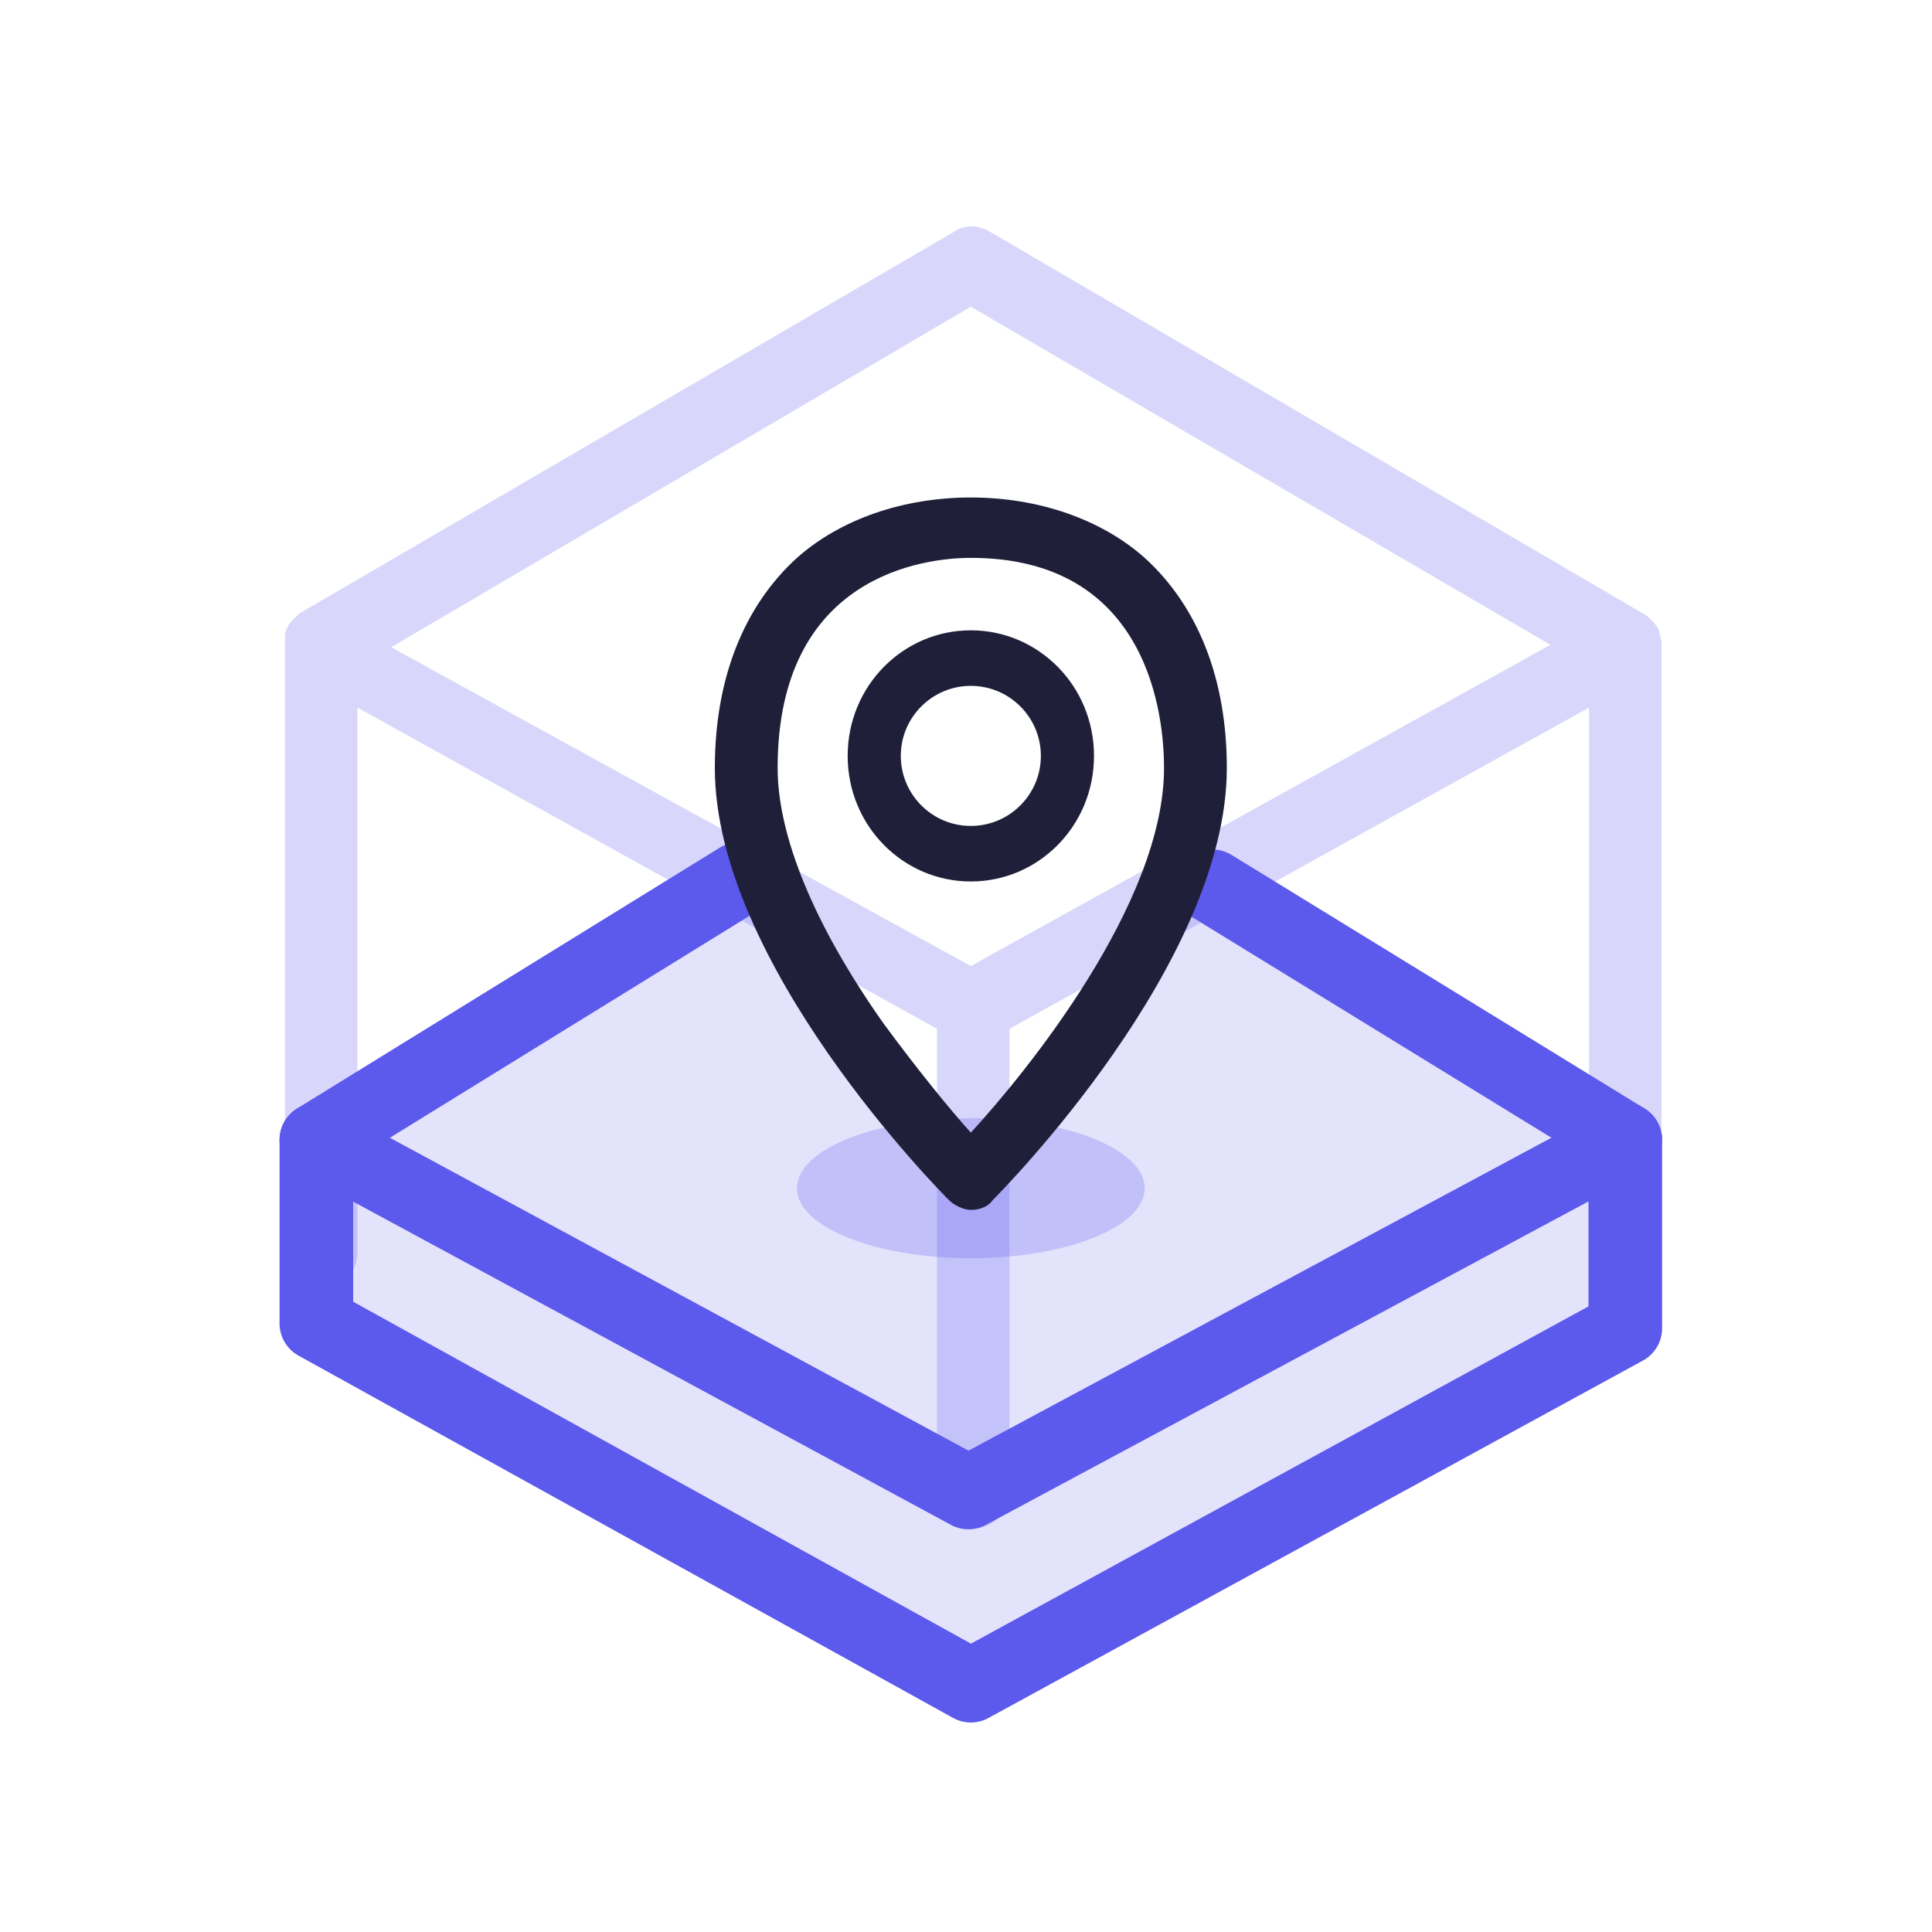
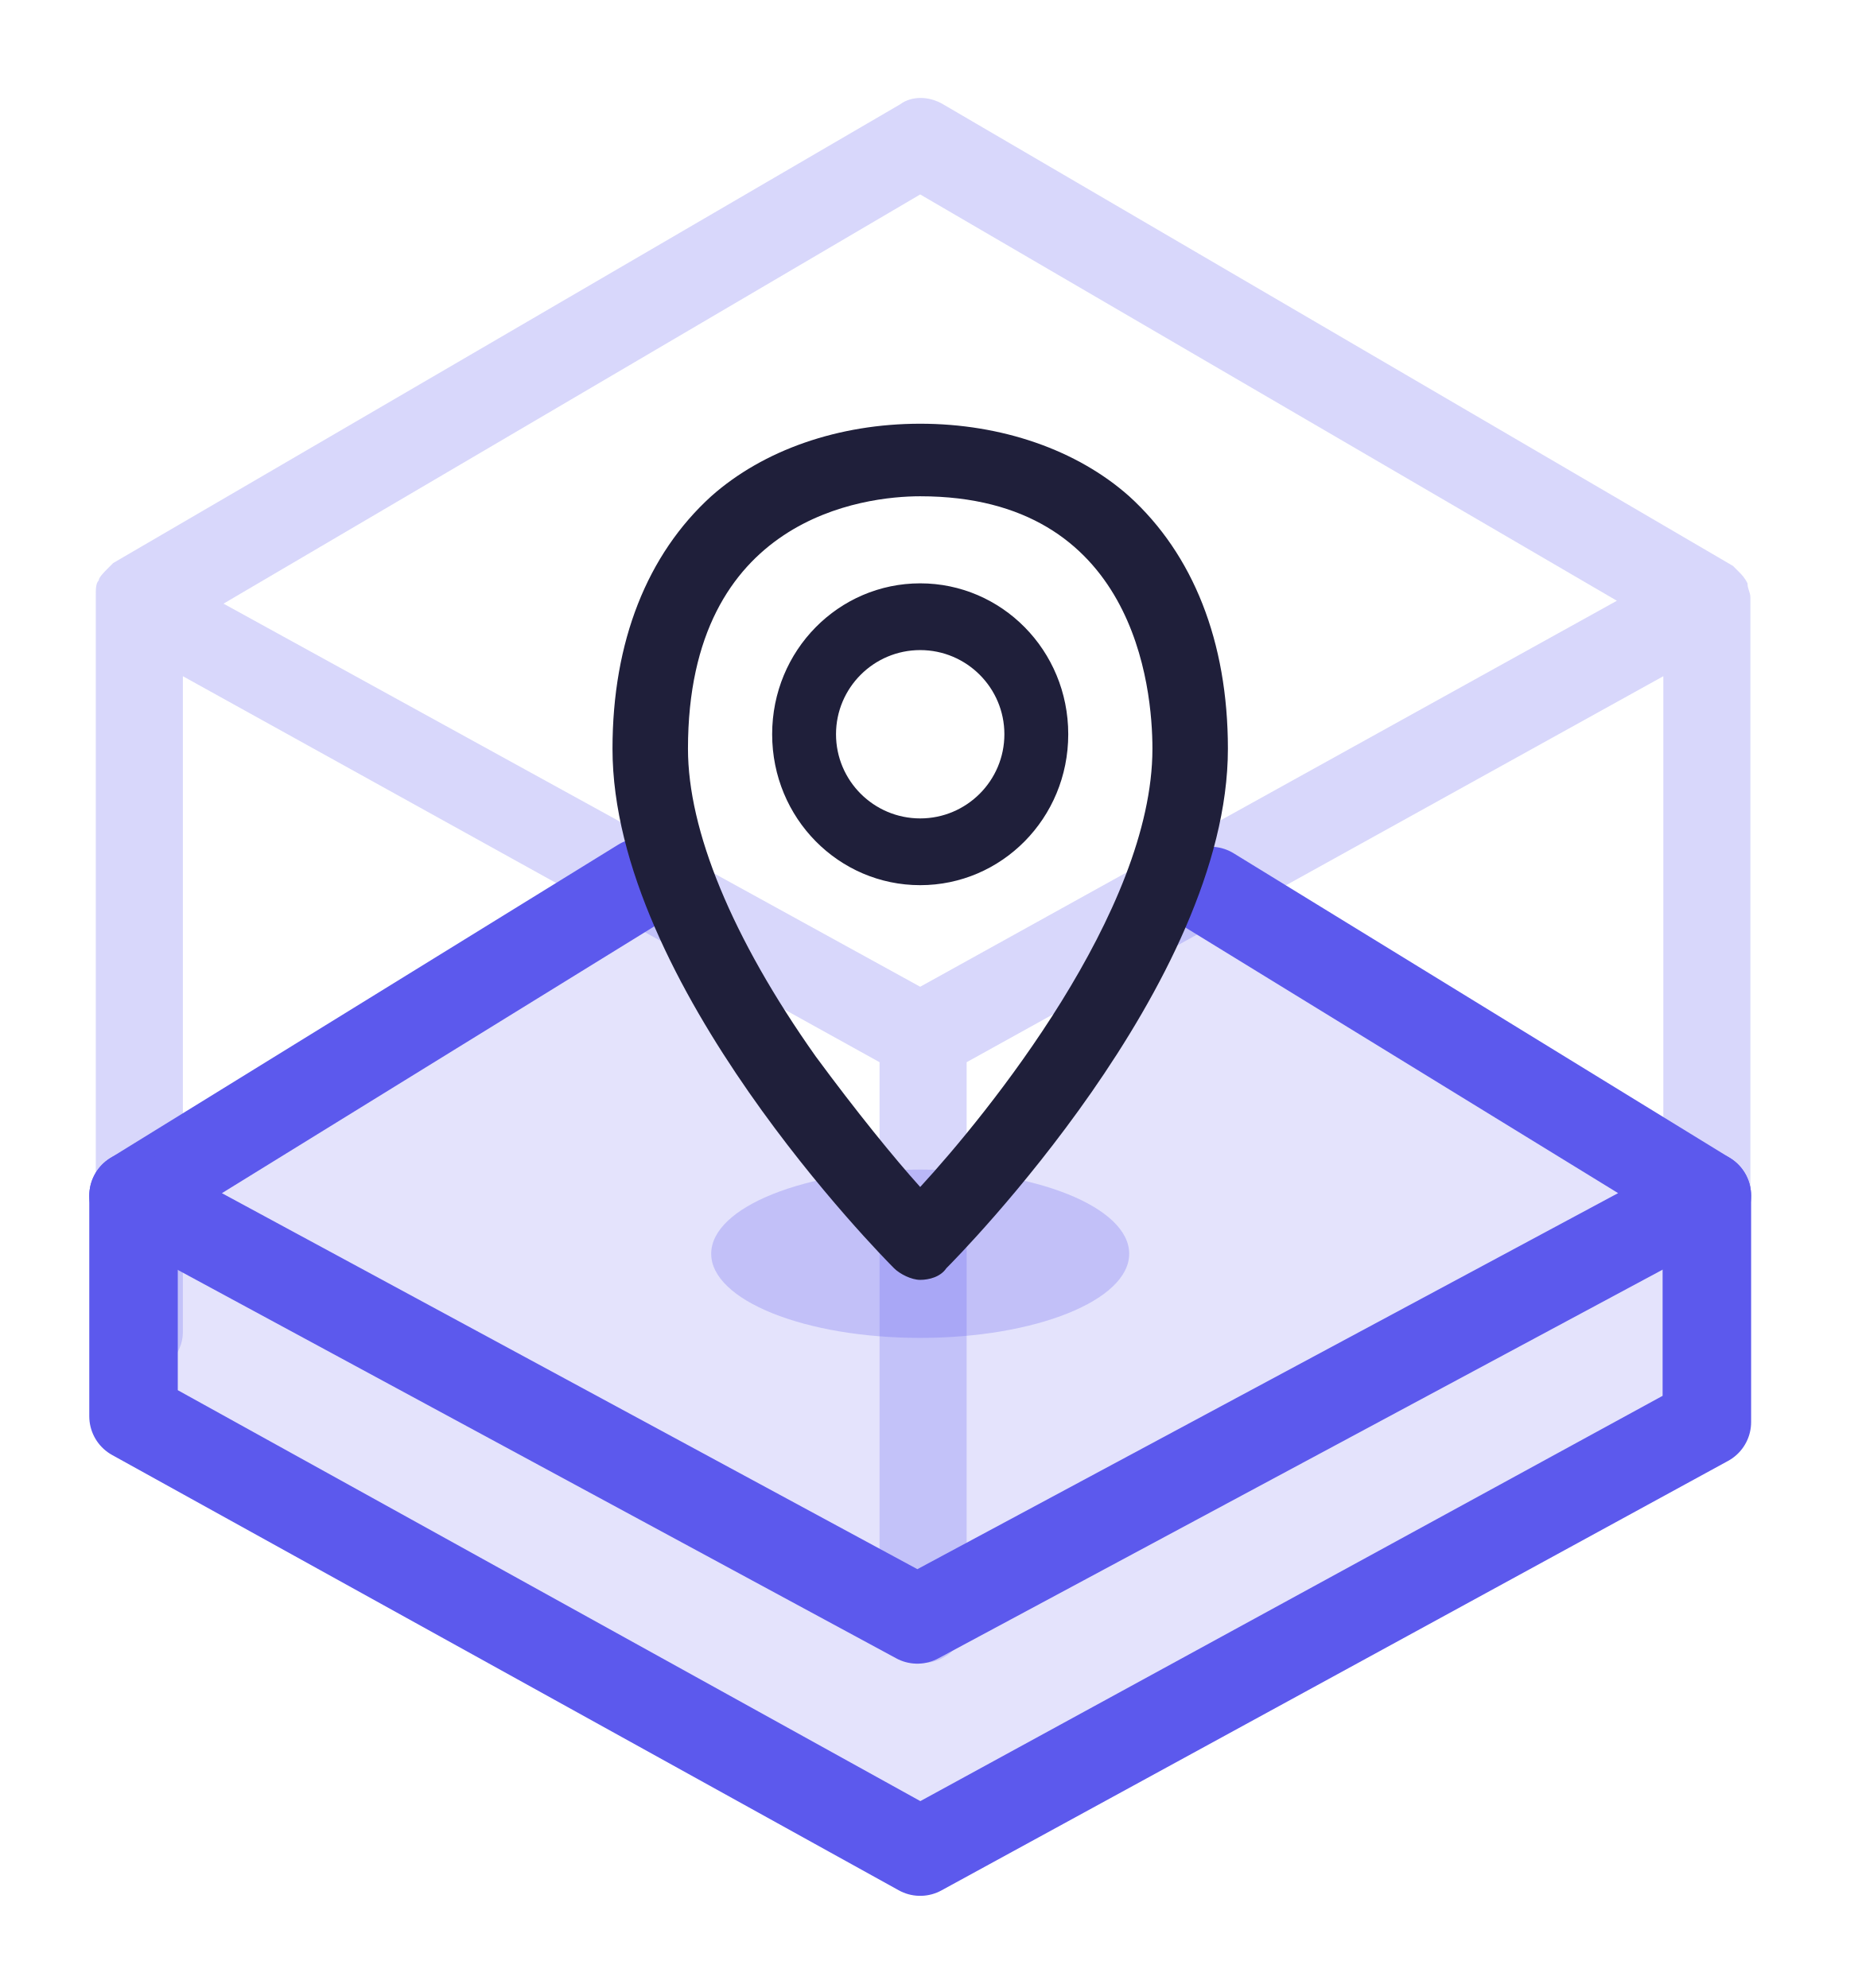
- <svg xmlns="http://www.w3.org/2000/svg" version="1.1" x="0px" y="0px" viewBox="0 0 80 80" style="enable-background:new 0 0 80 80;" xml:space="preserve">
+ <svg xmlns="http://www.w3.org/2000/svg" version="1.1" id="Layer_1" x="0px" y="0px" viewBox="0 0 64 68.5" style="enable-background:new 0 0 64 68.5;" xml:space="preserve">
  <style type="text/css">
	.st0{display:none;}
- 	.st1{opacity:0.17;fill:#5C59ED;}
- 	.st2{opacity:0.24;fill:#5C59ED;}
+ 	.st1{opacity:0.17;fill:#5C59ED;enable-background:new    ;}
+ 	.st2{opacity:0.24;fill:#5C59ED;enable-background:new    ;}
	.st3{fill:none;stroke:#5C59ED;stroke-width:3.049;stroke-linecap:round;stroke-linejoin:round;stroke-miterlimit:10;}
- 	.st4{opacity:0.25;fill:#5C59ED;}
+ 	.st4{opacity:0.25;fill:#5C59ED;enable-background:new    ;}
	.st5{fill:#1F1F3A;}
</style>
-   <g id="Layer_1" class="st0">
+   <g id="Layer_1_1_" class="st0">
</g>
-   <g id="Layer_2">
-     <polygon class="st1" points="40.2,69.8 13.1,54.8 13.1,47.2 30.6,36.4 40.1,48.9 49.5,35 67.3,47.2 67.3,55  " />
-     <path class="st2" d="M68.8,26.7c0,0,0-0.1,0-0.1c0-0.2-0.1-0.3-0.1-0.5c0,0,0,0,0,0c0,0,0,0,0,0c-0.1-0.2-0.2-0.3-0.3-0.4   c0,0-0.1-0.1-0.1-0.1c0,0-0.1-0.1-0.1-0.1L41,9.6c-0.5-0.3-1.1-0.3-1.5,0L12.4,25.4c0,0-0.1,0.1-0.1,0.1c0,0-0.1,0.1-0.1,0.1   c-0.1,0.1-0.3,0.3-0.3,0.4c0,0,0,0,0,0c0,0,0,0,0,0c-0.1,0.1-0.1,0.3-0.1,0.5c0,0,0,0.1,0,0.1c0,0,0,0.1,0,0.1v25.2   c0,0.8,0.7,1.5,1.5,1.5c0.8,0,1.5-0.7,1.5-1.5V29.3l24,13.3v19.2c0,0.8,0.7,1.5,1.5,1.5c0.8,0,1.5-0.7,1.5-1.5V42.6l24-13.3v22.1   c0,0.8,0.7,1.5,1.5,1.5s1.5-0.7,1.5-1.5L68.8,26.7C68.8,26.7,68.8,26.7,68.8,26.7z M40.2,12.7l24,14L40.2,40l-24-13.2L40.2,12.7z" />
+   <g id="Layer_2_1_">
+     <polygon class="st1" points="31.7,63.8 4.6,48.8 4.6,41.2 22.1,30.4 31.6,42.9 41,29 58.8,41.2 58.8,49  " />
+     <path class="st2" d="M60.3,20.7v-0.1c0-0.2-0.1-0.3-0.1-0.5l0,0l0,0c-0.1-0.2-0.2-0.3-0.3-0.4l-0.1-0.1l-0.1-0.1L32.5,3.6   c-0.5-0.3-1.1-0.3-1.5,0L3.9,19.4l-0.1,0.1l-0.1,0.1c-0.1,0.1-0.3,0.3-0.3,0.4l0,0l0,0c-0.1,0.1-0.1,0.3-0.1,0.5v0.1v0.1v25.2   c0,0.8,0.7,1.5,1.5,1.5s1.5-0.7,1.5-1.5V23.3l24,13.3v19.2c0,0.8,0.7,1.5,1.5,1.5s1.5-0.7,1.5-1.5V36.6l24-13.3v22.1   c0,0.8,0.7,1.5,1.5,1.5s1.5-0.7,1.5-1.5V20.7L60.3,20.7z M31.7,6.7l24,14L31.7,34l-24-13.2L31.7,6.7z" />
    <g>
-       <polyline class="st3" points="30.6,36.4 13.1,47.2 40.1,61.8 67.3,47.2 50.2,36.7   " />
-       <polyline class="st3" points="67.3,47.2 67.3,55 40.2,69.8 13.1,54.8 13.1,47.2   " />
+       <polyline class="st3" points="22.1,30.4 4.6,41.2 31.6,55.8 58.8,41.2 41.7,30.7   " />
+       <polyline class="st3" points="58.8,41.2 58.8,49 31.7,63.8 4.6,48.8 4.6,41.2   " />
    </g>
-     <ellipse class="st4" cx="40.2" cy="49.2" rx="7.2" ry="2.9" />
-     <path id="XMLID_1054_" class="st5" d="M47.4,23.1c-1.8-1.6-4.4-2.5-7.2-2.5s-5.4,0.9-7.2,2.5c-2.2,2-3.4,5-3.4,8.7   c0,8.1,9.3,17.5,9.7,17.9c0.2,0.2,0.6,0.4,0.9,0.4s0.7-0.1,0.9-0.4c0.4-0.4,9.7-9.8,9.7-17.9C50.8,28.1,49.6,25.1,47.4,23.1z    M40.2,46.9c-0.9-1-2.2-2.6-3.6-4.5c-2.9-4.1-4.4-7.8-4.4-10.6c0-8,6.1-8.7,8-8.7c7.4,0,8,6.6,8,8.7C48.2,37.4,42.5,44.4,40.2,46.9   z M40.2,26.1c-2.8,0-5.1,2.3-5.1,5.2s2.3,5.2,5.1,5.2c2.8,0,5.1-2.3,5.1-5.2S43,26.1,40.2,26.1z M40.2,34.2c-1.6,0-2.9-1.3-2.9-2.9   s1.3-2.9,2.9-2.9c1.6,0,2.9,1.3,2.9,2.9S41.8,34.2,40.2,34.2z" />
+     <ellipse class="st4" cx="31.7" cy="43.2" rx="7.2" ry="2.9" />
+     <path id="XMLID_1054_" class="st5" d="M38.9,17.1c-1.8-1.6-4.4-2.5-7.2-2.5s-5.4,0.9-7.2,2.5c-2.2,2-3.4,5-3.4,8.7   c0,8.1,9.3,17.5,9.7,17.9c0.2,0.2,0.6,0.4,0.9,0.4s0.7-0.1,0.9-0.4c0.4-0.4,9.7-9.8,9.7-17.9C42.3,22.1,41.1,19.1,38.9,17.1z    M31.7,40.9c-0.9-1-2.2-2.6-3.6-4.5c-2.9-4.1-4.4-7.8-4.4-10.6c0-8,6.1-8.7,8-8.7c7.4,0,8,6.6,8,8.7C39.7,31.4,34,38.4,31.7,40.9z    M31.7,20.1c-2.8,0-5.1,2.3-5.1,5.2s2.3,5.2,5.1,5.2s5.1-2.3,5.1-5.2S34.5,20.1,31.7,20.1z M31.7,28.2c-1.6,0-2.9-1.3-2.9-2.9   s1.3-2.9,2.9-2.9c1.6,0,2.9,1.3,2.9,2.9S33.3,28.2,31.7,28.2z" />
  </g>
</svg>
